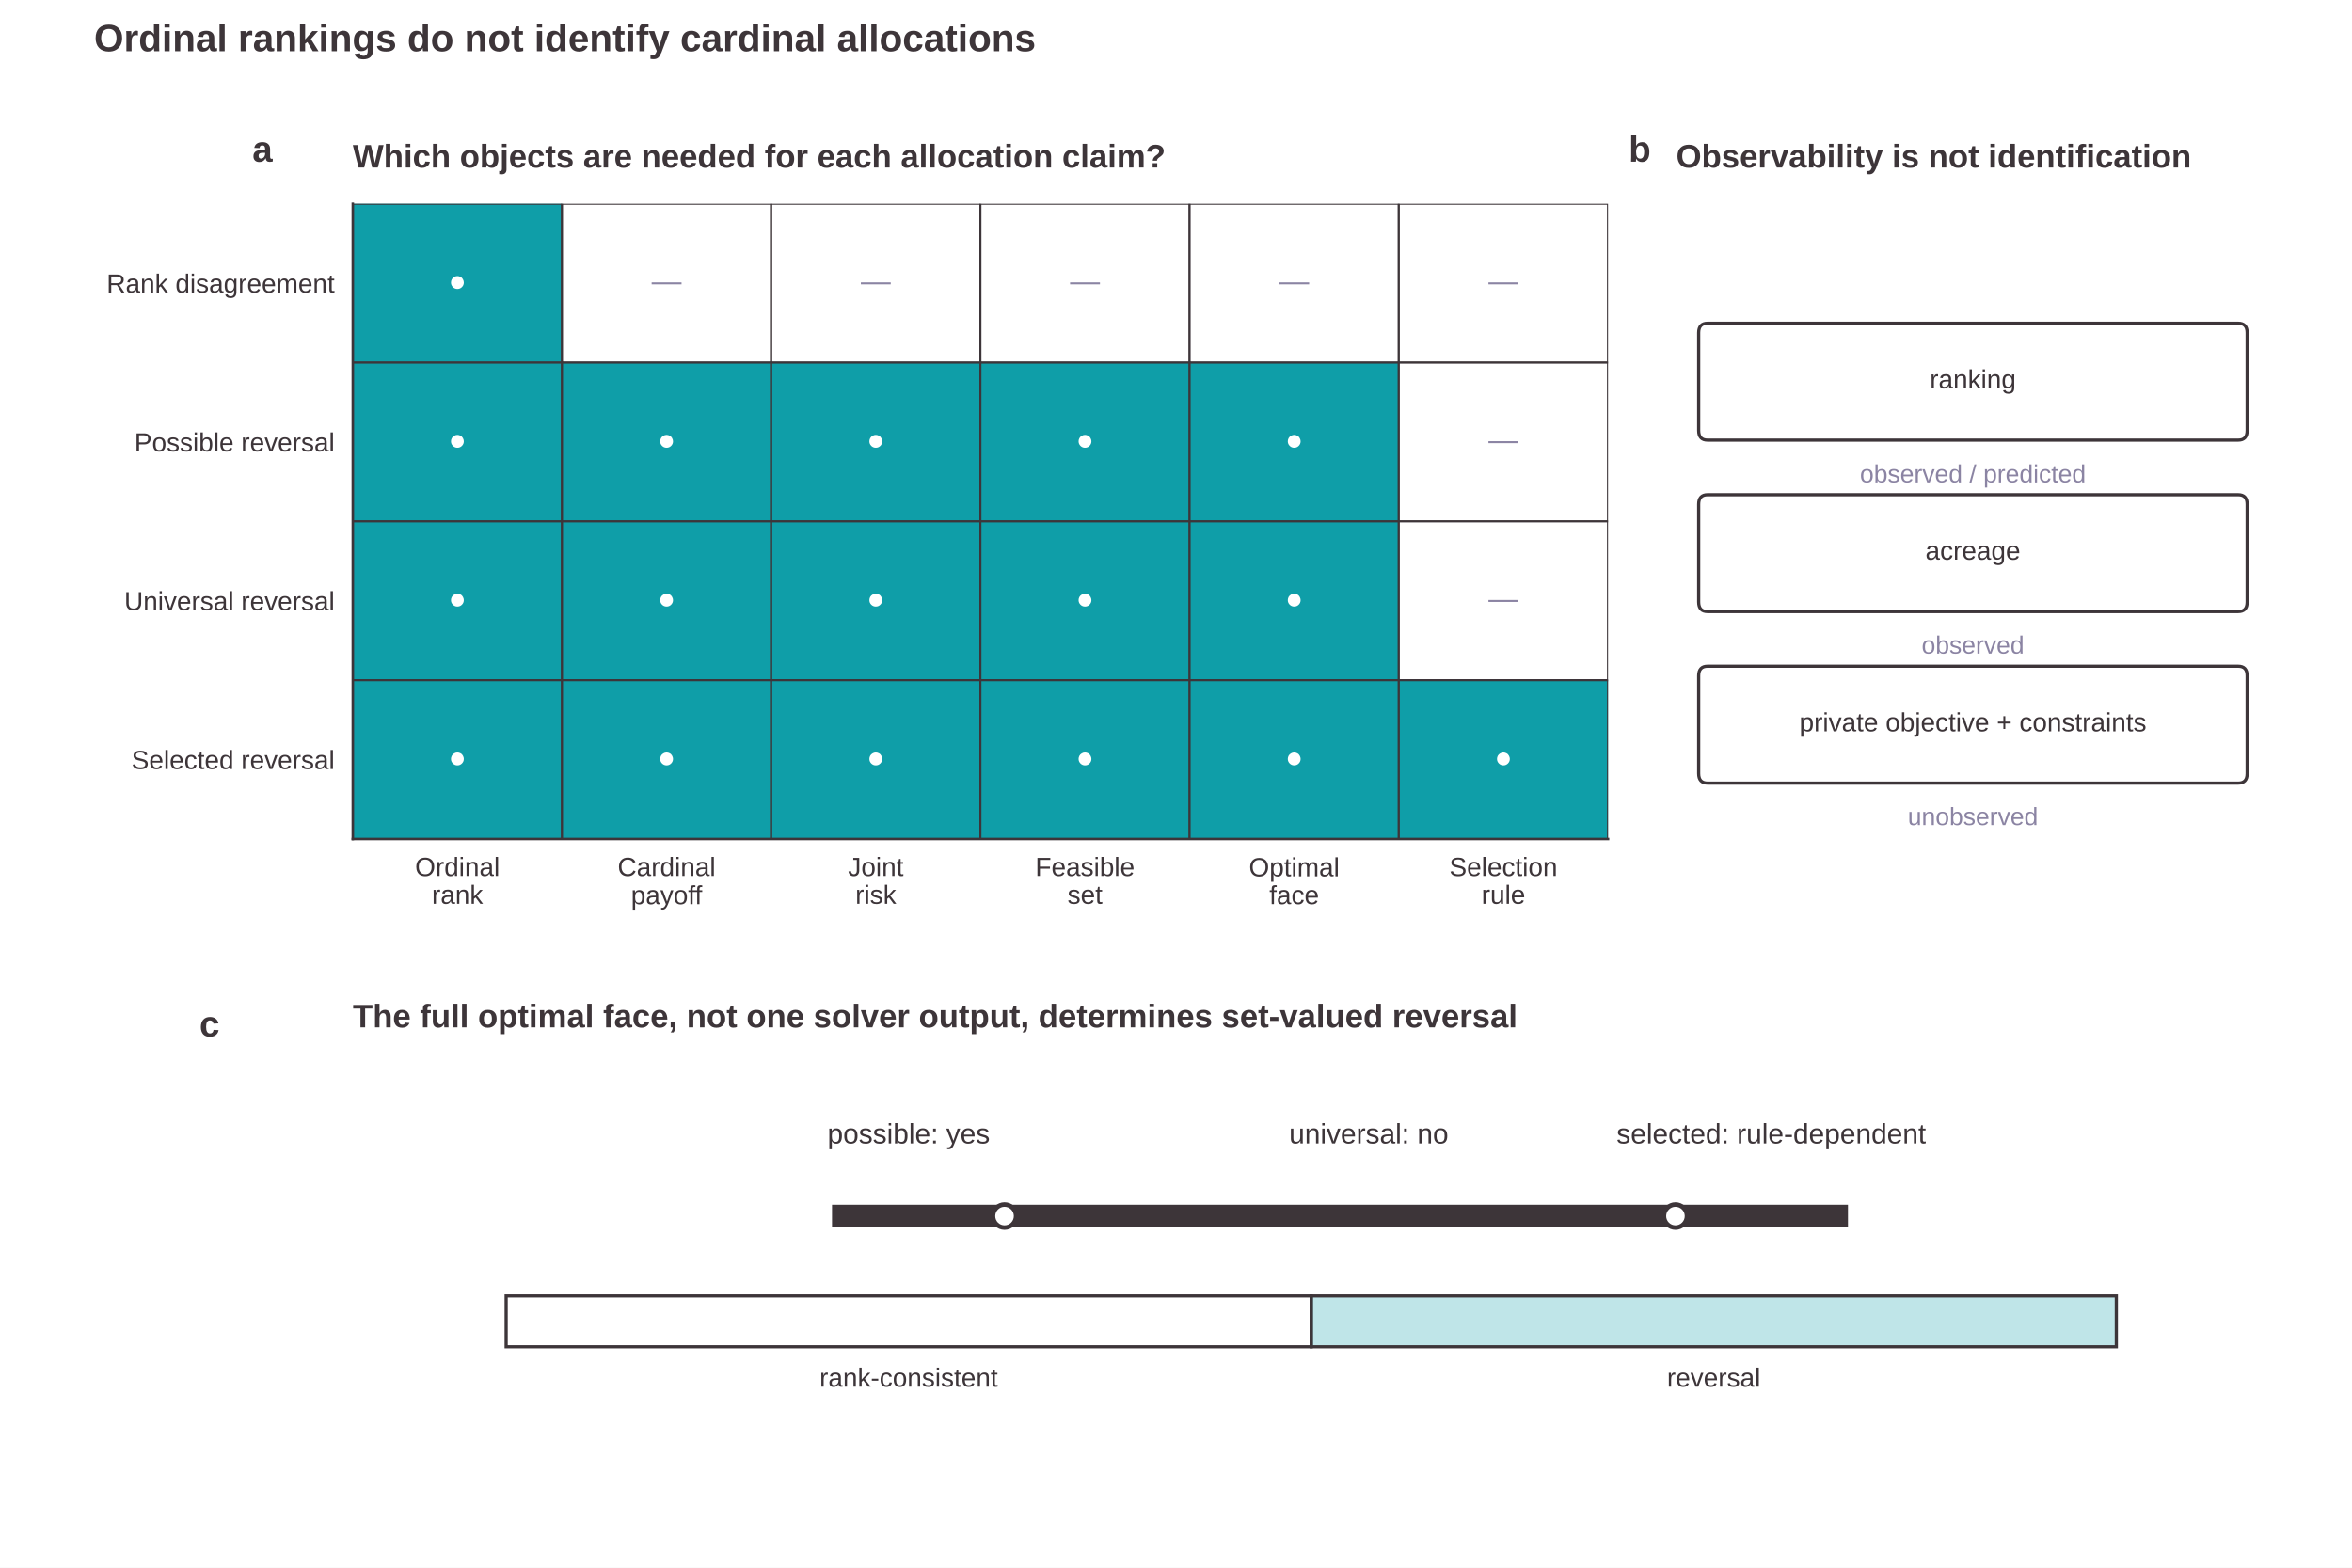
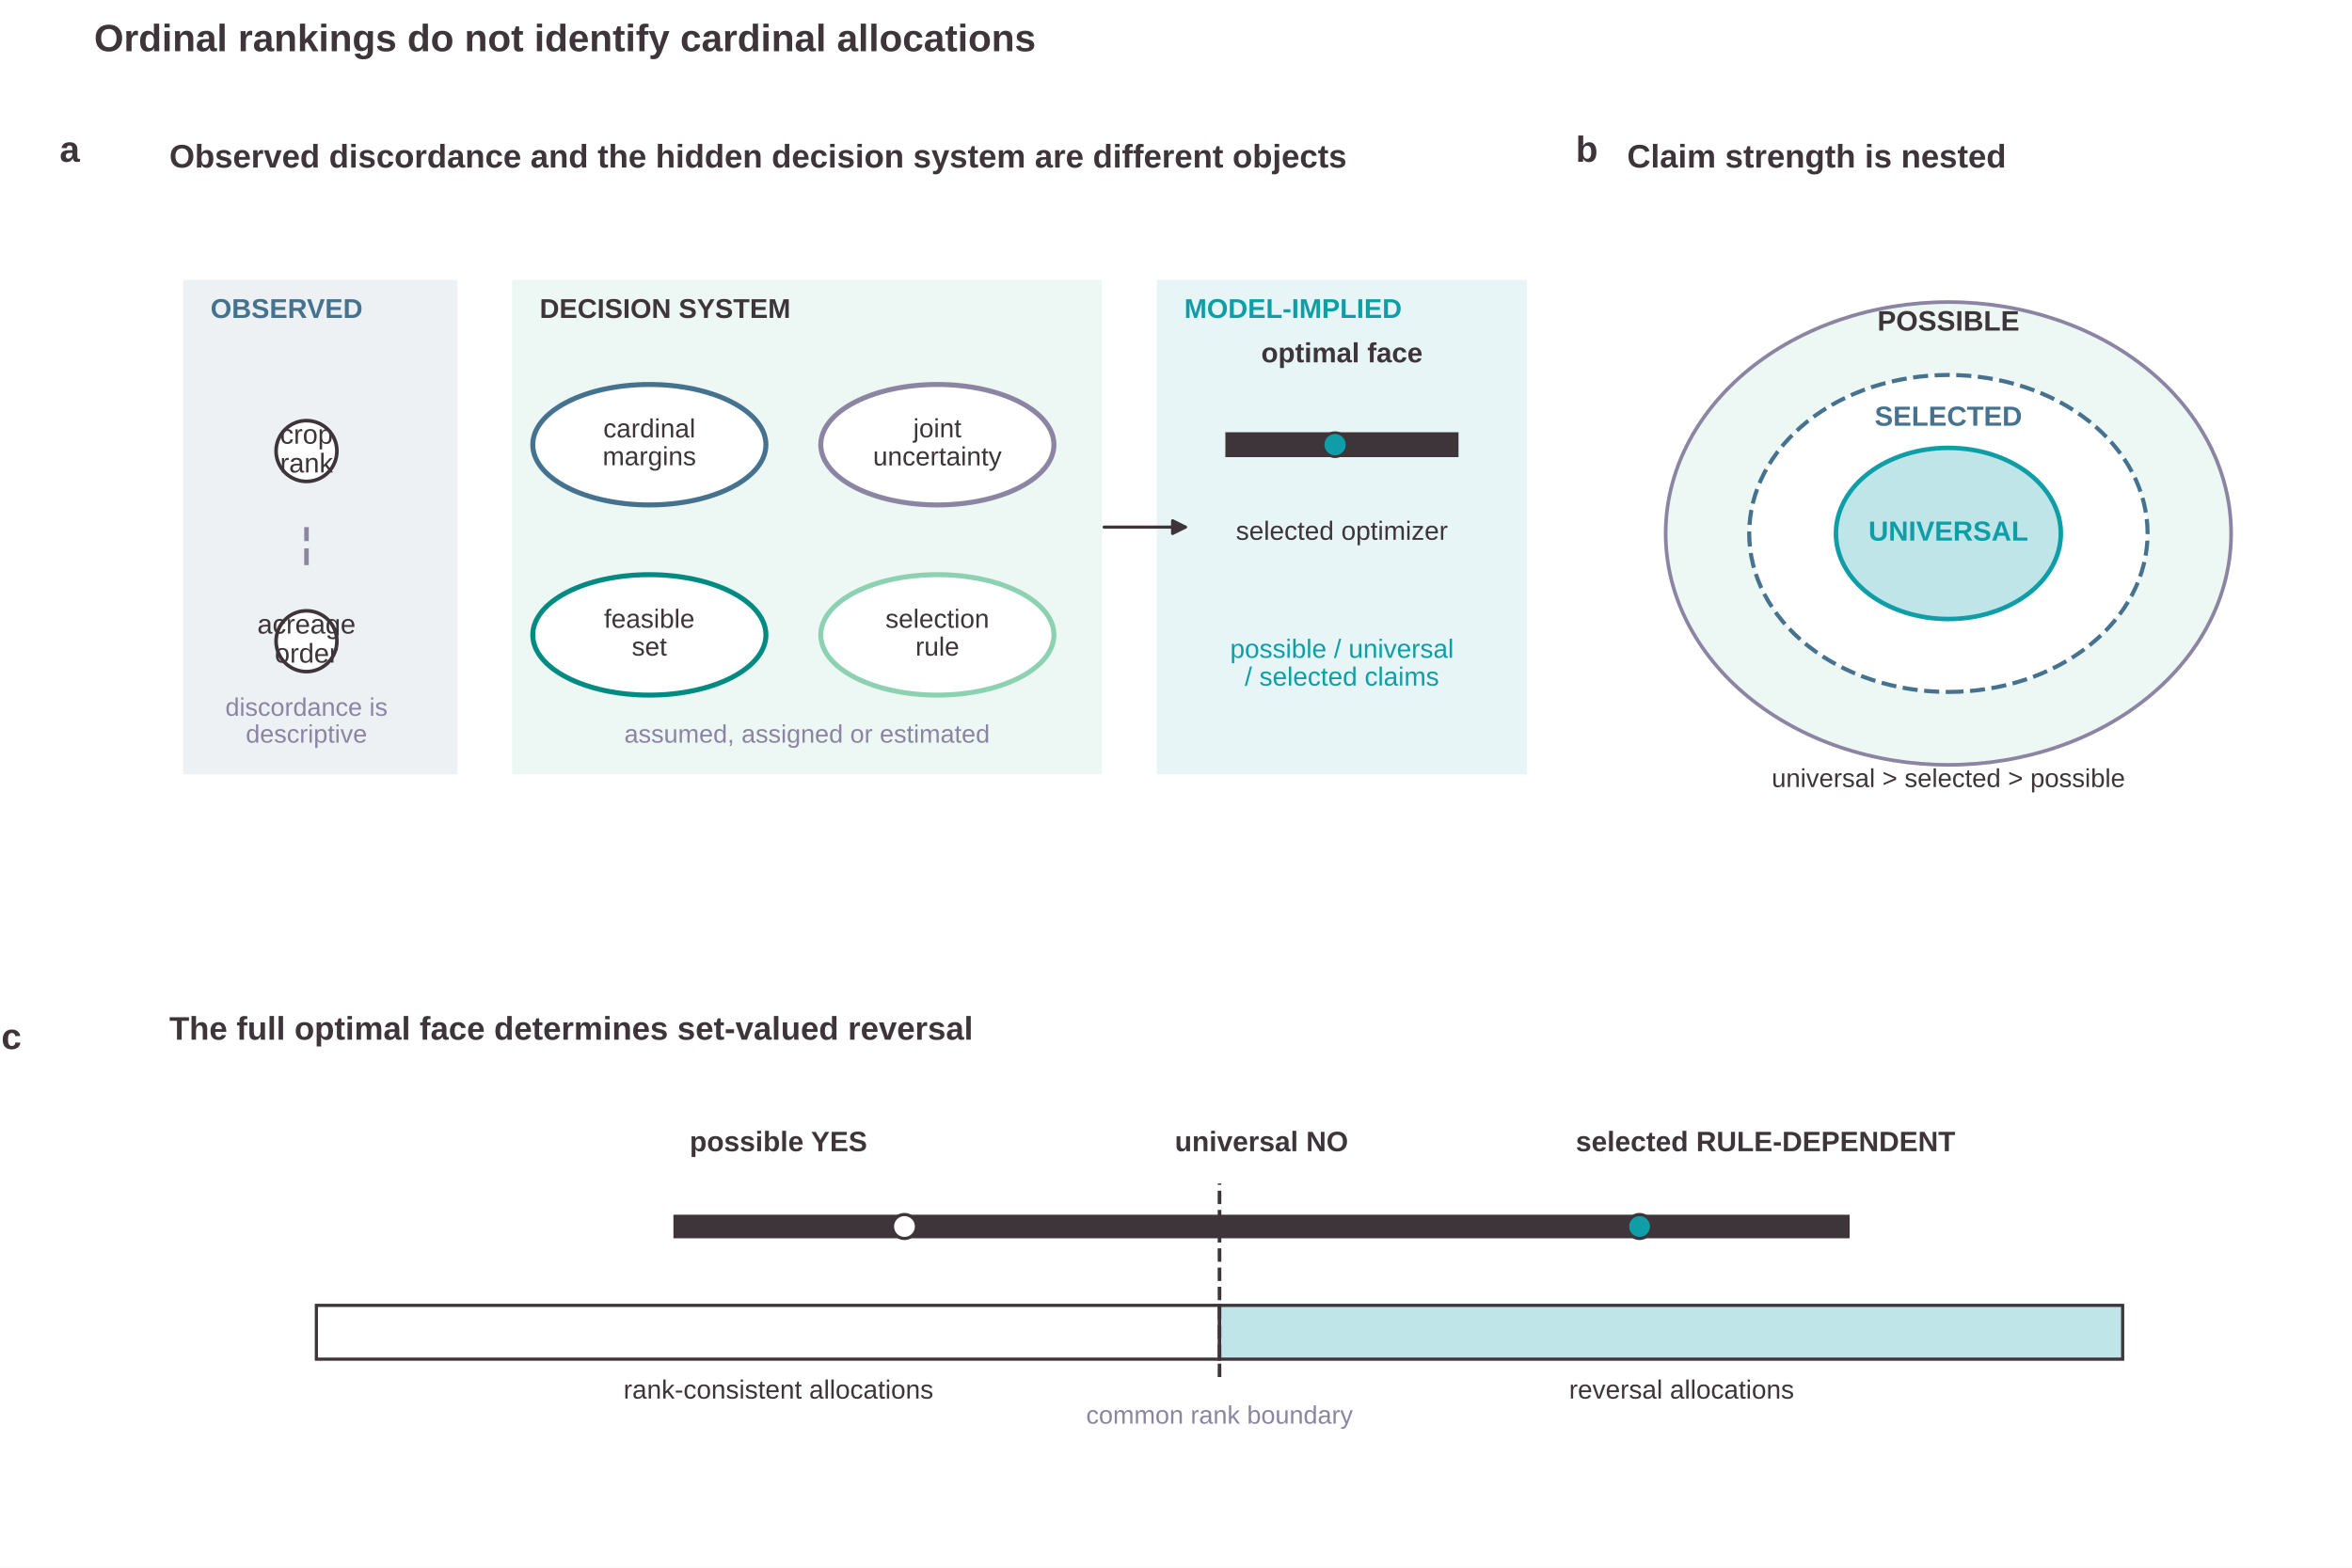
<svg xmlns="http://www.w3.org/2000/svg" xmlns:xlink="http://www.w3.org/1999/xlink" width="518.74pt" height="345.827pt" viewBox="0 0 518.74 345.827" version="1.1">
  <defs>
    <style type="text/css">*{stroke-linejoin: round; stroke-linecap: butt}</style>
  </defs>
  <g id="figure_1">
    <g id="patch_1">
      <path d="M 0 345.827 L 518.74 345.827 L 518.74 0 L 0 0 z " style="fill: #ffffff" />
    </g>
    <g id="axes_1">
      <g id="patch_2">
-         <path d="M 77.811 185.085 L 354.652 185.085 L 354.652 44.957 L 77.811 44.957 z " style="fill: #ffffff" />
+         <path d="M 40.374 170.818 L 100.87 170.818 L 100.87 61.739 L 40.374 61.739 z " clip-path="url(#p3e84987ea5)" style="fill: #45728f; fill-opacity: 0.094" />
      </g>
      <g id="patch_3">
-         <path d="M 77.811 44.957 L 123.951 44.957 L 123.951 79.989 L 77.811 79.989 z " clip-path="url(#pffe98ffa1f)" style="fill: #0f9ea8; stroke: #3d3539; stroke-width: 0.45; stroke-linejoin: miter" />
+         <path d="M 112.969 170.818 L 243.034 170.818 L 243.034 61.739 L 112.969 61.739 z " clip-path="url(#p3e84987ea5)" style="fill: #8cd1b2; fill-opacity: 0.157" />
      </g>
      <g id="patch_4">
-         <path d="M 123.951 44.957 L 170.091 44.957 L 170.091 79.989 L 123.951 79.989 z " clip-path="url(#pffe98ffa1f)" style="fill: #ffffff; stroke: #3d3539; stroke-width: 0.45; stroke-linejoin: miter" />
+         <path d="M 255.133 170.818 L 336.802 170.818 L 336.802 61.739 L 255.133 61.739 z " clip-path="url(#p3e84987ea5)" style="fill: #0f9ea8; fill-opacity: 0.094" />
+       </g>
+       <g id="PathCollection_1">
+         <path d="M 67.597 106.205 C 69.376 106.205 71.083 105.499 72.34 104.241 C 73.598 102.983 74.305 101.276 74.305 99.497 C 74.305 97.718 73.598 96.012 72.34 94.754 C 71.083 93.496 69.376 92.789 67.597 92.789 C 65.818 92.789 64.112 93.496 62.854 94.754 C 61.596 96.012 60.889 97.718 60.889 99.497 C 60.889 101.276 61.596 102.983 62.854 104.241 C 64.112 105.499 65.818 106.205 67.597 106.205 z " clip-path="url(#p3e84987ea5)" style="fill: #ffffff; stroke: #3d3539; stroke-width: 0.8" />
+         <path d="M 67.597 148.159 C 69.376 148.159 71.083 147.452 72.34 146.194 C 73.598 144.936 74.305 143.23 74.305 141.451 C 74.305 139.672 73.598 137.965 72.34 136.708 C 71.083 135.45 69.376 134.743 67.597 134.743 C 65.818 134.743 64.112 135.45 62.854 136.708 C 61.596 137.965 60.889 139.672 60.889 141.451 C 60.889 143.23 61.596 144.936 62.854 146.194 C 64.112 147.452 65.818 148.159 67.597 148.159 z " clip-path="url(#p3e84987ea5)" style="fill: #ffffff; stroke: #3d3539; stroke-width: 0.8" />
      </g>
      <g id="patch_5">
-         <path d="M 170.091 44.957 L 216.232 44.957 L 216.232 79.989 L 170.091 79.989 z " clip-path="url(#pffe98ffa1f)" style="fill: #ffffff; stroke: #3d3539; stroke-width: 0.45; stroke-linejoin: miter" />
+         <path d="M 143.216 111.384 C 150.035 111.384 156.575 109.984 161.397 107.493 C 166.218 105.002 168.927 101.622 168.927 98.099 C 168.927 94.575 166.218 91.196 161.397 88.705 C 156.575 86.213 150.035 84.813 143.216 84.813 C 136.398 84.813 129.858 86.213 125.036 88.705 C 120.215 91.196 117.506 94.575 117.506 98.099 C 117.506 101.622 120.215 105.002 125.036 107.493 C 129.858 109.984 136.398 111.384 143.216 111.384 z " clip-path="url(#p3e84987ea5)" style="fill: #ffffff; stroke: #45728f; stroke-width: 1.1; stroke-linejoin: miter" />
      </g>
      <g id="patch_6">
-         <path d="M 216.232 44.957 L 262.372 44.957 L 262.372 79.989 L 216.232 79.989 z " clip-path="url(#pffe98ffa1f)" style="fill: #ffffff; stroke: #3d3539; stroke-width: 0.45; stroke-linejoin: miter" />
+         <path d="M 206.737 111.384 C 213.555 111.384 220.095 109.984 224.917 107.493 C 229.738 105.002 232.447 101.622 232.447 98.099 C 232.447 94.575 229.738 91.196 224.917 88.705 C 220.095 86.213 213.555 84.813 206.737 84.813 C 199.918 84.813 193.378 86.213 188.557 88.705 C 183.735 91.196 181.026 94.575 181.026 98.099 C 181.026 101.622 183.735 105.002 188.557 107.493 C 193.378 109.984 199.918 111.384 206.737 111.384 z " clip-path="url(#p3e84987ea5)" style="fill: #ffffff; stroke: #8b84a3; stroke-width: 1.1; stroke-linejoin: miter" />
      </g>
      <g id="patch_7">
-         <path d="M 262.372 44.957 L 308.512 44.957 L 308.512 79.989 L 262.372 79.989 z " clip-path="url(#pffe98ffa1f)" style="fill: #ffffff; stroke: #3d3539; stroke-width: 0.45; stroke-linejoin: miter" />
+         <path d="M 143.216 153.338 C 150.035 153.338 156.575 151.938 161.397 149.447 C 166.218 146.955 168.927 143.576 168.927 140.052 C 168.927 136.529 166.218 133.15 161.397 130.658 C 156.575 128.167 150.035 126.767 143.216 126.767 C 136.398 126.767 129.858 128.167 125.036 130.658 C 120.215 133.15 117.506 136.529 117.506 140.052 C 117.506 143.576 120.215 146.955 125.036 149.447 C 129.858 151.938 136.398 153.338 143.216 153.338 z " clip-path="url(#p3e84987ea5)" style="fill: #ffffff; stroke: #008b82; stroke-width: 1.1; stroke-linejoin: miter" />
      </g>
      <g id="patch_8">
-         <path d="M 308.512 44.957 L 354.652 44.957 L 354.652 79.989 L 308.512 79.989 z " clip-path="url(#pffe98ffa1f)" style="fill: #ffffff; stroke: #3d3539; stroke-width: 0.45; stroke-linejoin: miter" />
+         <path d="M 206.737 153.338 C 213.555 153.338 220.095 151.938 224.917 149.447 C 229.738 146.955 232.447 143.576 232.447 140.052 C 232.447 136.529 229.738 133.15 224.917 130.658 C 220.095 128.167 213.555 126.767 206.737 126.767 C 199.918 126.767 193.378 128.167 188.557 130.658 C 183.735 133.15 181.026 136.529 181.026 140.052 C 181.026 143.576 183.735 146.955 188.557 149.447 C 193.378 151.938 199.918 153.338 206.737 153.338 z " clip-path="url(#p3e84987ea5)" style="fill: #ffffff; stroke: #8cd1b2; stroke-width: 1.1; stroke-linejoin: miter" />
      </g>
      <g id="patch_9">
-         <path d="M 77.811 79.989 L 123.951 79.989 L 123.951 115.021 L 77.811 115.021 z " clip-path="url(#pffe98ffa1f)" style="fill: #0f9ea8; stroke: #3d3539; stroke-width: 0.45; stroke-linejoin: miter" />
-       </g>
+         <path d="M 243.524 116.279 Q 252.865 116.279 261.423 116.279 " clip-path="url(#p3e84987ea5)" style="fill: none; stroke: #3d3539; stroke-width: 0.7; stroke-linecap: round" />
+         <path d="M 258.623 114.879 L 261.423 116.279 L 258.623 117.679 z " clip-path="url(#p3e84987ea5)" style="fill: #3d3539; stroke: #3d3539; stroke-width: 0.7; stroke-linecap: round" />
+       </g>
+       <g id="line2d_1">
+         <path d="M 67.597 124.669 L 67.597 116.279 " clip-path="url(#p3e84987ea5)" style="fill: none; stroke-dasharray: 3.7,1.6; stroke-dashoffset: 0; stroke: #8b84a3" />
+       </g>
+       <g id="line2d_2">
+         <path d="M 270.257 98.099 L 321.678 98.099 " clip-path="url(#p3e84987ea5)" style="fill: none; stroke: #3d3539; stroke-width: 5.5" />
+       </g>
+       <g id="text_1">
+         <text style="fill: #3d3539; font: 700 8px 'Arial', 'DejaVu Sans', 'Liberation Sans', sans-serif; text-anchor: start" x="13.151" y="35.687" transform="rotate(-0 13.15108 35.68722)">a</text>
+       </g>
+       <g id="text_2">
+         <text style="fill: #45728f; font: 700 6px 'Arial', 'DejaVu Sans', 'Liberation Sans', sans-serif; text-anchor: start" x="46.424" y="70.13" transform="rotate(-0 46.42362 70.12968)">OBSERVED</text>
+       </g>
+       <g id="text_3">
+         <text style="fill: #3d3539; font: 700 6px 'Arial', 'DejaVu Sans', 'Liberation Sans', sans-serif; text-anchor: start" x="119.018" y="70.13" transform="rotate(-0 119.0182 70.12968)">DECISION SYSTEM</text>
+       </g>
+       <g id="text_4">
+         <text style="fill: #0f9ea8; font: 700 6px 'Arial', 'DejaVu Sans', 'Liberation Sans', sans-serif; text-anchor: start" x="261.183" y="70.13" transform="rotate(-0 261.1827 70.12968)">MODEL-IMPLIED</text>
+       </g>
+       <g id="text_5">
+         <text style="fill: #3d3539; font: 6px 'Arial', 'DejaVu Sans', 'Liberation Sans', sans-serif" transform="translate(61.76158 97.87529)">crop</text>
+         <text style="fill: #3d3539; font: 6px 'Arial', 'DejaVu Sans', 'Liberation Sans', sans-serif" transform="translate(61.76158 104.2214)">rank</text>
+       </g>
+       <g id="text_6">
+         <text style="fill: #3d3539; font: 6px 'Arial', 'DejaVu Sans', 'Liberation Sans', sans-serif" transform="translate(56.75674 139.7586)">acreage</text>
+         <text style="fill: #3d3539; font: 6px 'Arial', 'DejaVu Sans', 'Liberation Sans', sans-serif" transform="translate(60.5944 146.1751)">order</text>
+       </g>
+       <g id="text_7">
+         <text style="fill: #8b84a3; font: 5.6px 'Arial', 'DejaVu Sans', 'Liberation Sans', sans-serif" transform="translate(49.70024 157.9032)">discordance is</text>
+         <text style="fill: #8b84a3; font: 5.6px 'Arial', 'DejaVu Sans', 'Liberation Sans', sans-serif" transform="translate(54.21437 163.8262)">descriptive</text>
+       </g>
+       <g id="text_8">
+         <text style="fill: #3d3539; font: 5.8px 'Arial', 'DejaVu Sans', 'Liberation Sans', sans-serif" transform="translate(133.0615 96.49691)">cardinal</text>
+         <text style="fill: #3d3539; font: 5.8px 'Arial', 'DejaVu Sans', 'Liberation Sans', sans-serif" transform="translate(132.9029 102.6315)">margins</text>
+       </g>
+       <g id="text_9">
+         <text style="fill: #3d3539; font: 5.8px 'Arial', 'DejaVu Sans', 'Liberation Sans', sans-serif" transform="translate(201.4171 96.46293)">joint</text>
+         <text style="fill: #3d3539; font: 5.8px 'Arial', 'DejaVu Sans', 'Liberation Sans', sans-serif" transform="translate(192.5521 102.6655)">uncertainty</text>
+       </g>
+       <g id="text_10">
+         <text style="fill: #3d3539; font: 5.8px 'Arial', 'DejaVu Sans', 'Liberation Sans', sans-serif" transform="translate(133.2214 138.4846)">feasible</text>
+         <text style="fill: #3d3539; font: 5.8px 'Arial', 'DejaVu Sans', 'Liberation Sans', sans-serif" transform="translate(139.3481 144.6192)">set</text>
+       </g>
+       <g id="text_11">
+         <text style="fill: #3d3539; font: 5.8px 'Arial', 'DejaVu Sans', 'Liberation Sans', sans-serif" transform="translate(195.2917 138.4846)">selection</text>
+         <text style="fill: #3d3539; font: 5.8px 'Arial', 'DejaVu Sans', 'Liberation Sans', sans-serif" transform="translate(201.9015 144.6192)">rule</text>
+       </g>
+       <g id="text_12">
+         <text style="fill: #8b84a3; font: 5.6px 'Arial', 'DejaVu Sans', 'Liberation Sans', sans-serif; text-anchor: middle" x="178.001" y="163.826" transform="rotate(-0 178.0014 163.8262)">assumed, assigned or estimated</text>
+       </g>
+       <g id="PathCollection_2">
+         <defs>
+           <path id="m1ed553d7f9" d="M 0 2.646 C 0.702 2.646 1.375 2.367 1.871 1.871 C 2.367 1.375 2.646 0.702 2.646 0 C 2.646 -0.702 2.367 -1.375 1.871 -1.871 C 1.375 -2.367 0.702 -2.646 0 -2.646 C -0.702 -2.646 -1.375 -2.367 -1.871 -1.871 C -2.367 -1.375 -2.646 -0.702 -2.646 0 C -2.646 0.702 -2.367 1.375 -1.871 1.871 C -1.375 2.367 -0.702 2.646 0 2.646 z " style="stroke: #3d3539; stroke-width: 0.6" />
+         </defs>
+         <g clip-path="url(#p3e84987ea5)">
+           <use xlink:href="#m1ed553d7f9" x="294.455" y="98.099" style="fill: #0f9ea8; stroke: #3d3539; stroke-width: 0.6" />
+         </g>
+       </g>
+       <g id="text_13">
+         <text style="fill: #3d3539; font: 600 6.1px 'Arial', 'DejaVu Sans', 'Liberation Sans', sans-serif; text-anchor: middle" x="295.968" y="79.919" transform="rotate(-0 295.9677 79.91887)">optimal face</text>
+       </g>
+       <g id="text_14">
+         <text style="fill: #3d3539; font: 5.8px 'Arial', 'DejaVu Sans', 'Liberation Sans', sans-serif; text-anchor: middle" x="295.968" y="119.076" transform="rotate(-0 295.9677 119.0756)">selected optimizer</text>
+       </g>
+       <g id="text_15">
+         <text style="fill: #0f9ea8; font: 5.8px 'Arial', 'DejaVu Sans', 'Liberation Sans', sans-serif" transform="translate(271.3063 145.1055)">possible / universal</text>
+         <text style="fill: #0f9ea8; font: 5.8px 'Arial', 'DejaVu Sans', 'Liberation Sans', sans-serif" transform="translate(274.533 151.2401)">/ selected claims</text>
+       </g>
+       <g id="text_16">
+         <text style="fill: #3d3539; font: 600 7.2px 'Arial', 'DejaVu Sans', 'Liberation Sans', sans-serif; text-anchor: start" x="37.349" y="36.957" transform="rotate(-0 37.34929 36.95748)">Observed discordance and the hidden decision system are different objects</text>
+       </g>
+     </g>
+     <g id="axes_2">
      <g id="patch_10">
-         <path d="M 123.951 79.989 L 170.091 79.989 L 170.091 115.021 L 123.951 115.021 z " clip-path="url(#pffe98ffa1f)" style="fill: #0f9ea8; stroke: #3d3539; stroke-width: 0.45; stroke-linejoin: miter" />
+         <path d="M 429.724 168.721 C 446.261 168.721 462.124 163.343 473.817 153.77 C 485.511 144.198 492.081 131.214 492.081 117.677 C 492.081 104.14 485.511 91.156 473.817 81.584 C 462.124 72.012 446.261 66.634 429.724 66.634 C 413.187 66.634 397.325 72.012 385.631 81.584 C 373.938 91.156 367.367 104.14 367.367 117.677 C 367.367 131.214 373.938 144.198 385.631 153.77 C 397.325 163.343 413.187 168.721 429.724 168.721 z " clip-path="url(#pc36382f0c3)" style="fill: #8cd1b2; fill-opacity: 0.157; stroke: #8b84a3; stroke-width: 0.8; stroke-linejoin: miter" />
      </g>
      <g id="patch_11">
-         <path d="M 170.091 79.989 L 216.232 79.989 L 216.232 115.021 L 170.091 115.021 z " clip-path="url(#pffe98ffa1f)" style="fill: #0f9ea8; stroke: #3d3539; stroke-width: 0.45; stroke-linejoin: miter" />
+         <path d="M 429.724 152.639 C 441.375 152.639 452.551 148.955 460.79 142.399 C 469.028 135.842 473.657 126.949 473.657 117.677 C 473.657 108.405 469.028 99.512 460.79 92.956 C 452.551 86.4 441.375 82.716 429.724 82.716 C 418.073 82.716 406.897 86.4 398.659 92.956 C 390.42 99.512 385.791 108.405 385.791 117.677 C 385.791 126.949 390.42 135.842 398.659 142.399 C 406.897 148.955 418.073 152.639 429.724 152.639 z " clip-path="url(#pc36382f0c3)" style="fill: #ffffff; stroke-dasharray: 3.33,1.44; stroke-dashoffset: 0; stroke: #45728f; stroke-width: 0.9; stroke-linejoin: miter" />
      </g>
      <g id="patch_12">
-         <path d="M 216.232 79.989 L 262.372 79.989 L 262.372 115.021 L 216.232 115.021 z " clip-path="url(#pffe98ffa1f)" style="fill: #0f9ea8; stroke: #3d3539; stroke-width: 0.45; stroke-linejoin: miter" />
-       </g>
+         <path d="M 429.724 136.556 C 436.301 136.556 442.61 134.567 447.261 131.027 C 451.912 127.486 454.525 122.684 454.525 117.677 C 454.525 112.67 451.912 107.868 447.261 104.328 C 442.61 100.787 436.301 98.798 429.724 98.798 C 423.147 98.798 416.838 100.787 412.187 104.328 C 407.536 107.868 404.923 112.67 404.923 117.677 C 404.923 122.684 407.536 127.486 412.187 131.027 C 416.838 134.567 423.147 136.556 429.724 136.556 z " clip-path="url(#pc36382f0c3)" style="fill: #0f9ea8; fill-opacity: 0.267; stroke: #0f9ea8; stroke-linejoin: miter" />
+       </g>
+       <g id="text_17">
+         <text style="fill: #3d3539; font: 700 8px 'Arial', 'DejaVu Sans', 'Liberation Sans', sans-serif; text-anchor: start" x="347.526" y="35.687" transform="rotate(-0 347.5263 35.68722)">b</text>
+       </g>
+       <g id="text_18">
+         <text style="fill: #3d3539; font: 700 6.2px 'Arial', 'DejaVu Sans', 'Liberation Sans', sans-serif; text-anchor: middle" x="429.724" y="72.927" transform="rotate(-0 429.7241 72.9266)">POSSIBLE</text>
+       </g>
+       <g id="text_19">
+         <text style="fill: #45728f; font: 700 6.1px 'Arial', 'DejaVu Sans', 'Liberation Sans', sans-serif; text-anchor: middle" x="429.724" y="93.903" transform="rotate(-0 429.7241 93.90343)">SELECTED</text>
+       </g>
+       <g id="text_20">
+         <text style="fill: #0f9ea8; font: 700 6.1px 'Arial', 'DejaVu Sans', 'Liberation Sans', sans-serif; text-anchor: middle" x="429.724" y="119.258" transform="rotate(-0 429.7241 119.2584)">UNIVERSAL</text>
+       </g>
+       <g id="text_21">
+         <text style="fill: #3d3539; font: 5.7px 'Arial', 'DejaVu Sans', 'Liberation Sans', sans-serif; text-anchor: middle" x="429.724" y="173.615" transform="rotate(-0 429.7241 173.6154)">universal  &gt;  selected  &gt;  possible</text>
+       </g>
+       <g id="text_22">
+         <text style="fill: #3d3539; font: 600 7.2px 'Arial', 'DejaVu Sans', 'Liberation Sans', sans-serif; text-anchor: start" x="358.864" y="36.957" transform="rotate(-0 358.864 36.95748)">Claim strength is nested</text>
+       </g>
+     </g>
+     <g id="axes_3">
      <g id="patch_13">
-         <path d="M 262.372 79.989 L 308.512 79.989 L 308.512 115.021 L 262.372 115.021 z " clip-path="url(#pffe98ffa1f)" style="fill: #0f9ea8; stroke: #3d3539; stroke-width: 0.45; stroke-linejoin: miter" />
+         <path d="M 69.776 299.824 L 268.967 299.824 L 268.967 287.961 L 69.776 287.961 z " clip-path="url(#p42ca08eb33)" style="fill: #ffffff; stroke: #3d3539; stroke-width: 0.7; stroke-linejoin: miter" />
      </g>
      <g id="patch_14">
-         <path d="M 308.512 79.989 L 354.652 79.989 L 354.652 115.021 L 308.512 115.021 z " clip-path="url(#pffe98ffa1f)" style="fill: #ffffff; stroke: #3d3539; stroke-width: 0.45; stroke-linejoin: miter" />
-       </g>
-       <g id="patch_15">
-         <path d="M 77.811 115.021 L 123.951 115.021 L 123.951 150.053 L 77.811 150.053 z " clip-path="url(#pffe98ffa1f)" style="fill: #0f9ea8; stroke: #3d3539; stroke-width: 0.45; stroke-linejoin: miter" />
-       </g>
-       <g id="patch_16">
-         <path d="M 123.951 115.021 L 170.091 115.021 L 170.091 150.053 L 123.951 150.053 z " clip-path="url(#pffe98ffa1f)" style="fill: #0f9ea8; stroke: #3d3539; stroke-width: 0.45; stroke-linejoin: miter" />
-       </g>
-       <g id="patch_17">
-         <path d="M 170.091 115.021 L 216.232 115.021 L 216.232 150.053 L 170.091 150.053 z " clip-path="url(#pffe98ffa1f)" style="fill: #0f9ea8; stroke: #3d3539; stroke-width: 0.45; stroke-linejoin: miter" />
-       </g>
-       <g id="patch_18">
-         <path d="M 216.232 115.021 L 262.372 115.021 L 262.372 150.053 L 216.232 150.053 z " clip-path="url(#pffe98ffa1f)" style="fill: #0f9ea8; stroke: #3d3539; stroke-width: 0.45; stroke-linejoin: miter" />
-       </g>
-       <g id="patch_19">
-         <path d="M 262.372 115.021 L 308.512 115.021 L 308.512 150.053 L 262.372 150.053 z " clip-path="url(#pffe98ffa1f)" style="fill: #0f9ea8; stroke: #3d3539; stroke-width: 0.45; stroke-linejoin: miter" />
-       </g>
-       <g id="patch_20">
-         <path d="M 308.512 115.021 L 354.652 115.021 L 354.652 150.053 L 308.512 150.053 z " clip-path="url(#pffe98ffa1f)" style="fill: #ffffff; stroke: #3d3539; stroke-width: 0.45; stroke-linejoin: miter" />
-       </g>
-       <g id="patch_21">
-         <path d="M 77.811 150.053 L 123.951 150.053 L 123.951 185.085 L 77.811 185.085 z " clip-path="url(#pffe98ffa1f)" style="fill: #0f9ea8; stroke: #3d3539; stroke-width: 0.45; stroke-linejoin: miter" />
-       </g>
-       <g id="patch_22">
-         <path d="M 123.951 150.053 L 170.091 150.053 L 170.091 185.085 L 123.951 185.085 z " clip-path="url(#pffe98ffa1f)" style="fill: #0f9ea8; stroke: #3d3539; stroke-width: 0.45; stroke-linejoin: miter" />
-       </g>
-       <g id="patch_23">
-         <path d="M 170.091 150.053 L 216.232 150.053 L 216.232 185.085 L 170.091 185.085 z " clip-path="url(#pffe98ffa1f)" style="fill: #0f9ea8; stroke: #3d3539; stroke-width: 0.45; stroke-linejoin: miter" />
-       </g>
-       <g id="patch_24">
-         <path d="M 216.232 150.053 L 262.372 150.053 L 262.372 185.085 L 216.232 185.085 z " clip-path="url(#pffe98ffa1f)" style="fill: #0f9ea8; stroke: #3d3539; stroke-width: 0.45; stroke-linejoin: miter" />
-       </g>
-       <g id="patch_25">
-         <path d="M 262.372 150.053 L 308.512 150.053 L 308.512 185.085 L 262.372 185.085 z " clip-path="url(#pffe98ffa1f)" style="fill: #0f9ea8; stroke: #3d3539; stroke-width: 0.45; stroke-linejoin: miter" />
-       </g>
-       <g id="patch_26">
-         <path d="M 308.512 150.053 L 354.652 150.053 L 354.652 185.085 L 308.512 185.085 z " clip-path="url(#pffe98ffa1f)" style="fill: #0f9ea8; stroke: #3d3539; stroke-width: 0.45; stroke-linejoin: miter" />
-       </g>
-       <g id="matplotlib.axis_1">
-         <g id="xtick_1">
-           <g id="line2d_1" />
-           <g id="text_1">
-             <text style="fill: #3d3539; font: 5.8px 'Arial', 'DejaVu Sans', 'Liberation Sans', sans-serif" transform="translate(91.53317 193.2362)">Ordinal</text>
-             <text style="fill: #3d3539; font: 5.8px 'Arial', 'DejaVu Sans', 'Liberation Sans', sans-serif" transform="translate(95.24018 199.3708)">rank</text>
-           </g>
+         <path d="M 268.967 299.824 L 468.158 299.824 L 468.158 287.961 L 268.967 287.961 z " clip-path="url(#p42ca08eb33)" style="fill: #0f9ea8; fill-opacity: 0.267; stroke: #3d3539; stroke-width: 0.7; stroke-linejoin: miter" />
+       </g>
+       <g id="line2d_3">
+         <path d="M 148.526 270.562 L 407.937 270.562 " clip-path="url(#p42ca08eb33)" style="fill: none; stroke: #3d3539; stroke-width: 5.2" />
+       </g>
+       <g id="line2d_4">
+         <path d="M 268.967 303.778 L 268.967 261.072 " clip-path="url(#p42ca08eb33)" style="fill: none; stroke-dasharray: 2.96,1.28; stroke-dashoffset: 0; stroke: #3d3539; stroke-width: 0.8" />
+       </g>
+       <g id="text_23">
+         <text style="fill: #3d3539; font: 700 8px 'Arial', 'DejaVu Sans', 'Liberation Sans', sans-serif; text-anchor: start" x="0.29" y="231.418" transform="rotate(-0 0.290494 231.418)">c</text>
+       </g>
+       <g id="PathCollection_3">
+         <defs>
+           <path id="C0_0_8379e91bce" d="M 0 2.646 C 0.702 2.646 1.375 2.367 1.871 1.871 C 2.367 1.375 2.646 0.702 2.646 -0 C 2.646 -0.702 2.367 -1.375 1.871 -1.871 C 1.375 -2.367 0.702 -2.646 0 -2.646 C -0.702 -2.646 -1.375 -2.367 -1.871 -1.871 C -2.367 -1.375 -2.646 -0.702 -2.646 0 C -2.646 0.702 -2.367 1.375 -1.871 1.871 C -1.375 2.367 -0.702 2.646 0 2.646 z " />
+         </defs>
+         <g clip-path="url(#p42ca08eb33)">
+           <use xlink:href="#C0_0_8379e91bce" x="199.482" y="270.562" style="fill: #ffffff; stroke: #3d3539; stroke-width: 0.7" />
        </g>
-         <g id="xtick_2">
-           <g id="line2d_2" />
-           <g id="text_2">
-             <text style="fill: #3d3539; font: 5.8px 'Arial', 'DejaVu Sans', 'Liberation Sans', sans-serif" transform="translate(136.222 193.2362)">Cardinal</text>
-             <text style="fill: #3d3539; font: 5.8px 'Arial', 'DejaVu Sans', 'Liberation Sans', sans-serif" transform="translate(139.1728 199.4556)">payoff</text>
-           </g>
+         <g clip-path="url(#p42ca08eb33)">
+           <use xlink:href="#C0_0_8379e91bce" x="361.614" y="270.562" style="fill: #0f9ea8; stroke: #3d3539; stroke-width: 0.7" />
        </g>
-         <g id="xtick_3">
-           <g id="line2d_3" />
-           <g id="text_3">
-             <text style="fill: #3d3539; font: 5.8px 'Arial', 'DejaVu Sans', 'Liberation Sans', sans-serif" transform="translate(187.0362 193.2362)">Joint</text>
-             <text style="fill: #3d3539; font: 5.8px 'Arial', 'DejaVu Sans', 'Liberation Sans', sans-serif" transform="translate(188.6516 199.3708)">risk</text>
-           </g>
-         </g>
-         <g id="xtick_4">
-           <g id="line2d_4" />
-           <g id="text_4">
-             <text style="fill: #3d3539; font: 5.8px 'Arial', 'DejaVu Sans', 'Liberation Sans', sans-serif" transform="translate(228.3412 193.2362)">Feasible</text>
-             <text style="fill: #3d3539; font: 5.8px 'Arial', 'DejaVu Sans', 'Liberation Sans', sans-serif" transform="translate(235.4335 199.3708)">set</text>
-           </g>
-         </g>
-         <g id="xtick_5">
-           <g id="line2d_5" />
-           <g id="text_5">
-             <text style="fill: #3d3539; font: 5.8px 'Arial', 'DejaVu Sans', 'Liberation Sans', sans-serif" transform="translate(275.4511 193.3105)">Optimal</text>
-             <text style="fill: #3d3539; font: 5.8px 'Arial', 'DejaVu Sans', 'Liberation Sans', sans-serif" transform="translate(279.961 199.4451)">face</text>
-           </g>
-         </g>
-         <g id="xtick_6">
-           <g id="line2d_6" />
-           <g id="text_6">
-             <text style="fill: #3d3539; font: 5.8px 'Arial', 'DejaVu Sans', 'Liberation Sans', sans-serif" transform="translate(319.6528 193.2362)">Selection</text>
-             <text style="fill: #3d3539; font: 5.8px 'Arial', 'DejaVu Sans', 'Liberation Sans', sans-serif" transform="translate(326.747 199.3708)">rule</text>
-           </g>
-         </g>
-       </g>
-       <g id="matplotlib.axis_2">
-         <g id="ytick_1">
-           <g id="line2d_7" />
-           <g id="text_7">
-             <text style="fill: #3d3539; font: 5.8px 'Arial', 'DejaVu Sans', 'Liberation Sans', sans-serif; text-anchor: end" x="73.811" y="64.549" transform="rotate(-0 73.81102 64.54915)">Rank disagreement</text>
-           </g>
-         </g>
-         <g id="ytick_2">
-           <g id="line2d_8" />
-           <g id="text_8">
-             <text style="fill: #3d3539; font: 5.8px 'Arial', 'DejaVu Sans', 'Liberation Sans', sans-serif; text-anchor: end" x="73.811" y="99.581" transform="rotate(-0 73.81102 99.58095)">Possible reversal</text>
-           </g>
-         </g>
-         <g id="ytick_3">
-           <g id="line2d_9" />
-           <g id="text_9">
-             <text style="fill: #3d3539; font: 5.8px 'Arial', 'DejaVu Sans', 'Liberation Sans', sans-serif; text-anchor: end" x="73.811" y="134.613" transform="rotate(-0 73.81102 134.6128)">Universal reversal</text>
-           </g>
-         </g>
-         <g id="ytick_4">
-           <g id="line2d_10" />
-           <g id="text_10">
-             <text style="fill: #3d3539; font: 5.8px 'Arial', 'DejaVu Sans', 'Liberation Sans', sans-serif; text-anchor: end" x="73.811" y="169.645" transform="rotate(-0 73.81102 169.6446)">Selected reversal</text>
-           </g>
-         </g>
-       </g>
-       <g id="patch_27">
-         <path d="M 77.811 185.085 L 77.811 44.957 " style="fill: none; stroke: #3d3539; stroke-width: 0.55; stroke-linejoin: miter; stroke-linecap: square" />
-       </g>
-       <g id="patch_28">
-         <path d="M 77.811 185.085 L 354.652 185.085 " style="fill: none; stroke: #3d3539; stroke-width: 0.55; stroke-linejoin: miter; stroke-linecap: square" />
-       </g>
-       <g id="text_11">
-         <text style="fill: #3d3539; font: 700 8px 'Arial', 'DejaVu Sans', 'Liberation Sans', sans-serif; text-anchor: start" x="55.664" y="35.672" transform="rotate(-0 55.66372 35.67173)">a</text>
-       </g>
-       <g id="text_12">
-         <text style="fill: #ffffff; font: 6.6px 'Arial', 'DejaVu Sans', 'Liberation Sans', sans-serif; text-anchor: middle" x="100.881" y="64.18" transform="rotate(-0 100.8811 64.17959)">●</text>
-       </g>
-       <g id="text_13">
-         <text style="fill: #8b84a3; font: 6.6px 'Arial', 'DejaVu Sans', 'Liberation Sans', sans-serif; text-anchor: middle" x="147.021" y="64.18" transform="rotate(-0 147.0214 64.17959)">—</text>
-       </g>
-       <g id="text_14">
-         <text style="fill: #8b84a3; font: 6.6px 'Arial', 'DejaVu Sans', 'Liberation Sans', sans-serif; text-anchor: middle" x="193.162" y="64.18" transform="rotate(-0 193.1616 64.17959)">—</text>
-       </g>
-       <g id="text_15">
-         <text style="fill: #8b84a3; font: 6.6px 'Arial', 'DejaVu Sans', 'Liberation Sans', sans-serif; text-anchor: middle" x="239.302" y="64.18" transform="rotate(-0 239.3018 64.17959)">—</text>
-       </g>
-       <g id="text_16">
-         <text style="fill: #8b84a3; font: 6.6px 'Arial', 'DejaVu Sans', 'Liberation Sans', sans-serif; text-anchor: middle" x="285.442" y="64.18" transform="rotate(-0 285.442 64.17959)">—</text>
-       </g>
-       <g id="text_17">
-         <text style="fill: #8b84a3; font: 6.6px 'Arial', 'DejaVu Sans', 'Liberation Sans', sans-serif; text-anchor: middle" x="331.582" y="64.18" transform="rotate(-0 331.5823 64.17959)">—</text>
-       </g>
-       <g id="text_18">
-         <text style="fill: #ffffff; font: 6.6px 'Arial', 'DejaVu Sans', 'Liberation Sans', sans-serif; text-anchor: middle" x="100.881" y="99.211" transform="rotate(-0 100.8811 99.21139)">●</text>
-       </g>
-       <g id="text_19">
-         <text style="fill: #ffffff; font: 6.6px 'Arial', 'DejaVu Sans', 'Liberation Sans', sans-serif; text-anchor: middle" x="147.021" y="99.211" transform="rotate(-0 147.0214 99.21139)">●</text>
-       </g>
-       <g id="text_20">
-         <text style="fill: #ffffff; font: 6.6px 'Arial', 'DejaVu Sans', 'Liberation Sans', sans-serif; text-anchor: middle" x="193.162" y="99.211" transform="rotate(-0 193.1616 99.21139)">●</text>
-       </g>
-       <g id="text_21">
-         <text style="fill: #ffffff; font: 6.6px 'Arial', 'DejaVu Sans', 'Liberation Sans', sans-serif; text-anchor: middle" x="239.302" y="99.211" transform="rotate(-0 239.3018 99.21139)">●</text>
-       </g>
-       <g id="text_22">
-         <text style="fill: #ffffff; font: 6.6px 'Arial', 'DejaVu Sans', 'Liberation Sans', sans-serif; text-anchor: middle" x="285.442" y="99.211" transform="rotate(-0 285.442 99.21139)">●</text>
-       </g>
-       <g id="text_23">
-         <text style="fill: #8b84a3; font: 6.6px 'Arial', 'DejaVu Sans', 'Liberation Sans', sans-serif; text-anchor: middle" x="331.582" y="99.211" transform="rotate(-0 331.5823 99.21139)">—</text>
      </g>
      <g id="text_24">
-         <text style="fill: #ffffff; font: 6.6px 'Arial', 'DejaVu Sans', 'Liberation Sans', sans-serif; text-anchor: middle" x="100.881" y="134.243" transform="rotate(-0 100.8811 134.2432)">●</text>
+         <text style="fill: #3d3539; font: 600 6.2px 'Arial', 'DejaVu Sans', 'Liberation Sans', sans-serif; text-anchor: middle" x="171.687" y="253.954" transform="rotate(-0 171.6874 253.9543)">possible  YES</text>
      </g>
      <g id="text_25">
-         <text style="fill: #ffffff; font: 6.6px 'Arial', 'DejaVu Sans', 'Liberation Sans', sans-serif; text-anchor: middle" x="147.021" y="134.243" transform="rotate(-0 147.0214 134.2432)">●</text>
+         <text style="fill: #3d3539; font: 600 6.2px 'Arial', 'DejaVu Sans', 'Liberation Sans', sans-serif; text-anchor: middle" x="278.231" y="253.954" transform="rotate(-0 278.2315 253.9543)">universal  NO</text>
      </g>
      <g id="text_26">
-         <text style="fill: #ffffff; font: 6.6px 'Arial', 'DejaVu Sans', 'Liberation Sans', sans-serif; text-anchor: middle" x="193.162" y="134.243" transform="rotate(-0 193.1616 134.2432)">●</text>
+         <text style="fill: #3d3539; font: 600 6.2px 'Arial', 'DejaVu Sans', 'Liberation Sans', sans-serif; text-anchor: middle" x="389.408" y="253.954" transform="rotate(-0 389.4079 253.9543)">selected  RULE-DEPENDENT</text>
      </g>
      <g id="text_27">
-         <text style="fill: #ffffff; font: 6.6px 'Arial', 'DejaVu Sans', 'Liberation Sans', sans-serif; text-anchor: middle" x="239.302" y="134.243" transform="rotate(-0 239.3018 134.2432)">●</text>
+         <text style="fill: #3d3539; font: 5.8px 'Arial', 'DejaVu Sans', 'Liberation Sans', sans-serif; text-anchor: middle" x="171.687" y="308.523" transform="rotate(-0 171.6874 308.523)">rank-consistent allocations</text>
      </g>
      <g id="text_28">
-         <text style="fill: #ffffff; font: 6.6px 'Arial', 'DejaVu Sans', 'Liberation Sans', sans-serif; text-anchor: middle" x="285.442" y="134.243" transform="rotate(-0 285.442 134.2432)">●</text>
+         <text style="fill: #3d3539; font: 5.8px 'Arial', 'DejaVu Sans', 'Liberation Sans', sans-serif; text-anchor: middle" x="370.878" y="308.523" transform="rotate(-0 370.8785 308.523)">reversal allocations</text>
      </g>
      <g id="text_29">
-         <text style="fill: #8b84a3; font: 6.6px 'Arial', 'DejaVu Sans', 'Liberation Sans', sans-serif; text-anchor: middle" x="331.582" y="134.243" transform="rotate(-0 331.5823 134.2432)">—</text>
+         <text style="fill: #8b84a3; font: 5.6px 'Arial', 'DejaVu Sans', 'Liberation Sans', sans-serif; text-anchor: middle" x="268.967" y="314.059" transform="rotate(-0 268.9668 314.0589)">common rank boundary</text>
      </g>
      <g id="text_30">
-         <text style="fill: #ffffff; font: 6.6px 'Arial', 'DejaVu Sans', 'Liberation Sans', sans-serif; text-anchor: middle" x="100.881" y="169.275" transform="rotate(-0 100.8811 169.275)">●</text>
-       </g>
-       <g id="text_31">
-         <text style="fill: #ffffff; font: 6.6px 'Arial', 'DejaVu Sans', 'Liberation Sans', sans-serif; text-anchor: middle" x="147.021" y="169.275" transform="rotate(-0 147.0214 169.275)">●</text>
-       </g>
-       <g id="text_32">
-         <text style="fill: #ffffff; font: 6.6px 'Arial', 'DejaVu Sans', 'Liberation Sans', sans-serif; text-anchor: middle" x="193.162" y="169.275" transform="rotate(-0 193.1616 169.275)">●</text>
-       </g>
-       <g id="text_33">
-         <text style="fill: #ffffff; font: 6.6px 'Arial', 'DejaVu Sans', 'Liberation Sans', sans-serif; text-anchor: middle" x="239.302" y="169.275" transform="rotate(-0 239.3018 169.275)">●</text>
-       </g>
-       <g id="text_34">
-         <text style="fill: #ffffff; font: 6.6px 'Arial', 'DejaVu Sans', 'Liberation Sans', sans-serif; text-anchor: middle" x="285.442" y="169.275" transform="rotate(-0 285.442 169.275)">●</text>
-       </g>
-       <g id="text_35">
-         <text style="fill: #ffffff; font: 6.6px 'Arial', 'DejaVu Sans', 'Liberation Sans', sans-serif; text-anchor: middle" x="331.582" y="169.275" transform="rotate(-0 331.5823 169.275)">●</text>
-       </g>
-       <g id="text_36">
-         <text style="fill: #3d3539; font: 600 7.2px 'Arial', 'DejaVu Sans', 'Liberation Sans', sans-serif; text-anchor: start" x="77.811" y="36.957" transform="rotate(-0 77.81102 36.95748)">Which objects are needed for each allocation claim?</text>
-       </g>
-     </g>
-     <g id="axes_2">
-       <g id="patch_29">
-         <path d="M 376.613 97.085 L 493.646 97.085 Q 495.61 97.085 495.61 94.983 L 495.61 73.403 Q 495.61 71.301 493.646 71.301 L 376.613 71.301 Q 374.649 71.301 374.649 73.403 L 374.649 94.983 Q 374.649 97.085 376.613 97.085 z " clip-path="url(#pb668b1450b)" style="fill: #ffffff; stroke: #3d3539; stroke-width: 0.7; stroke-linejoin: miter" />
-       </g>
-       <g id="patch_30">
-         <path d="M 376.613 134.919 L 493.646 134.919 Q 495.61 134.919 495.61 132.817 L 495.61 111.238 Q 495.61 109.136 493.646 109.136 L 376.613 109.136 Q 374.649 109.136 374.649 111.238 L 374.649 132.817 Q 374.649 134.919 376.613 134.919 z " clip-path="url(#pb668b1450b)" style="fill: #ffffff; stroke: #3d3539; stroke-width: 0.7; stroke-linejoin: miter" />
-       </g>
-       <g id="patch_31">
-         <path d="M 376.613 172.753 L 493.646 172.753 Q 495.61 172.753 495.61 170.652 L 495.61 149.072 Q 495.61 146.97 493.646 146.97 L 376.613 146.97 Q 374.649 146.97 374.649 149.072 L 374.649 170.652 Q 374.649 172.753 376.613 172.753 z " clip-path="url(#pb668b1450b)" style="fill: #ffffff; stroke: #3d3539; stroke-width: 0.7; stroke-linejoin: miter" />
-       </g>
-       <g id="text_37">
-         <text style="fill: #3d3539; font: 700 8px 'Arial', 'DejaVu Sans', 'Liberation Sans', sans-serif; text-anchor: start" x="359.202" y="35.672" transform="rotate(-0 359.202 35.67173)">b</text>
-       </g>
-       <g id="text_38">
-         <text style="fill: #3d3539; font: 5.8px 'Arial', 'DejaVu Sans', 'Liberation Sans', sans-serif; text-anchor: middle" x="435.13" y="85.659" transform="rotate(-0 435.1295 85.65851)">ranking</text>
-       </g>
-       <g id="text_39">
-         <text style="fill: #8b84a3; font: 5.5px 'Arial', 'DejaVu Sans', 'Liberation Sans', sans-serif; text-anchor: middle" x="435.13" y="106.413" transform="rotate(-0 435.1295 106.4135)">observed / predicted</text>
-       </g>
-       <g id="text_40">
-         <text style="fill: #3d3539; font: 5.8px 'Arial', 'DejaVu Sans', 'Liberation Sans', sans-serif; text-anchor: middle" x="435.13" y="123.459" transform="rotate(-0 435.1295 123.4589)">acreage</text>
-       </g>
-       <g id="text_41">
-         <text style="fill: #8b84a3; font: 5.5px 'Arial', 'DejaVu Sans', 'Liberation Sans', sans-serif; text-anchor: middle" x="435.13" y="144.181" transform="rotate(-0 435.1295 144.1808)">observed</text>
-       </g>
-       <g id="text_42">
-         <text style="fill: #3d3539; font: 5.8px 'Arial', 'DejaVu Sans', 'Liberation Sans', sans-serif; text-anchor: middle" x="435.13" y="161.327" transform="rotate(-0 435.1295 161.3272)">private objective + constraints</text>
-       </g>
-       <g id="text_43">
-         <text style="fill: #8b84a3; font: 5.5px 'Arial', 'DejaVu Sans', 'Liberation Sans', sans-serif; text-anchor: middle" x="435.13" y="182.015" transform="rotate(-0 435.1295 182.0151)">unobserved</text>
-       </g>
-       <g id="text_44">
-         <text style="fill: #3d3539; font: 600 7.2px 'Arial', 'DejaVu Sans', 'Liberation Sans', sans-serif; text-anchor: start" x="369.675" y="36.957" transform="rotate(-0 369.6748 36.95748)">Observability is not identification</text>
-       </g>
-     </g>
-     <g id="axes_3">
-       <g id="patch_32">
-         <path d="M 111.633 297.086 L 289.198 297.086 L 289.198 285.876 L 111.633 285.876 z " clip-path="url(#p1e92df2d8a)" style="fill: #ffffff; stroke: #3d3539; stroke-width: 0.7; stroke-linejoin: miter" />
-       </g>
-       <g id="patch_33">
-         <path d="M 289.198 297.086 L 466.762 297.086 L 466.762 285.876 L 289.198 285.876 z " clip-path="url(#p1e92df2d8a)" style="fill: #0f9ea8; fill-opacity: 0.267; stroke: #3d3539; stroke-width: 0.7; stroke-linejoin: miter" />
-       </g>
-       <g id="line2d_11">
-         <path d="M 183.504 268.26 L 407.574 268.26 " clip-path="url(#p1e92df2d8a)" style="fill: none; stroke: #3d3539; stroke-width: 5" />
-       </g>
-       <g id="text_45">
-         <text style="fill: #3d3539; font: 700 8px 'Arial', 'DejaVu Sans', 'Liberation Sans', sans-serif; text-anchor: start" x="43.989" y="228.647" transform="rotate(-0 43.98916 228.6469)">c</text>
-       </g>
-       <g id="PathCollection_1">
-         <defs>
-           <path id="m61c48b81f0" d="M 0 2.55 C 0.676 2.55 1.325 2.281 1.803 1.803 C 2.281 1.325 2.55 0.676 2.55 0 C 2.55 -0.676 2.281 -1.325 1.803 -1.803 C 1.325 -2.281 0.676 -2.55 0 -2.55 C -0.676 -2.55 -1.325 -2.281 -1.803 -1.803 C -2.281 -1.325 -2.55 -0.676 -2.55 0 C -2.55 0.676 -2.281 1.325 -1.803 1.803 C -1.325 2.281 -0.676 2.55 0 2.55 z " style="stroke: #3d3539" />
-         </defs>
-         <g clip-path="url(#p1e92df2d8a)">
-           <use xlink:href="#m61c48b81f0" x="221.554" y="268.26" style="fill: #ffffff; stroke: #3d3539" />
-           <use xlink:href="#m61c48b81f0" x="369.525" y="268.26" style="fill: #ffffff; stroke: #3d3539" />
-         </g>
-       </g>
-       <g id="text_46">
-         <text style="fill: #3d3539; font: 6.2px 'Arial', 'DejaVu Sans', 'Liberation Sans', sans-serif; text-anchor: middle" x="200.415" y="252.246" transform="rotate(-0 200.4153 252.2457)">possible: yes</text>
-       </g>
-       <g id="text_47">
-         <text style="fill: #3d3539; font: 6.2px 'Arial', 'DejaVu Sans', 'Liberation Sans', sans-serif; text-anchor: middle" x="301.881" y="252.246" transform="rotate(-0 301.8808 252.2457)">universal: no</text>
-       </g>
-       <g id="text_48">
-         <text style="fill: #3d3539; font: 6.2px 'Arial', 'DejaVu Sans', 'Liberation Sans', sans-serif; text-anchor: middle" x="390.663" y="252.246" transform="rotate(-0 390.6632 252.2457)">selected: rule-dependent</text>
-       </g>
-       <g id="text_49">
-         <text style="fill: #3d3539; font: 5.8px 'Arial', 'DejaVu Sans', 'Liberation Sans', sans-serif; text-anchor: middle" x="200.415" y="305.894" transform="rotate(-0 200.4153 305.8944)">rank-consistent</text>
-       </g>
-       <g id="text_50">
-         <text style="fill: #3d3539; font: 5.8px 'Arial', 'DejaVu Sans', 'Liberation Sans', sans-serif; text-anchor: middle" x="377.98" y="305.894" transform="rotate(-0 377.98 305.8944)">reversal</text>
-       </g>
-       <g id="text_51">
-         <text style="fill: #3d3539; font: 600 7.2px 'Arial', 'DejaVu Sans', 'Liberation Sans', sans-serif; text-anchor: start" x="77.811" y="226.63" transform="rotate(-0 77.81102 226.6297)">The full optimal face, not one solver output, determines set-valued reversal</text>
-       </g>
-     </g>
-     <g id="text_52">
+         <text style="fill: #3d3539; font: 600 7.2px 'Arial', 'DejaVu Sans', 'Liberation Sans', sans-serif; text-anchor: start" x="37.349" y="229.346" transform="rotate(-0 37.34929 229.3464)">The full optimal face determines set-valued reversal</text>
+       </g>
+     </g>
+     <g id="text_31">
      <text style="fill: #3d3539; font: 700 8.4px 'Arial', 'DejaVu Sans', 'Liberation Sans', sans-serif; text-anchor: start" x="20.75" y="11.302" transform="rotate(-0 20.74961 11.30234)">Ordinal rankings do not identify cardinal allocations</text>
    </g>
  </g>
  <defs>
-     <clipPath id="pffe98ffa1f">
-       <rect x="77.811" y="44.957" width="276.841" height="140.127" />
+     <clipPath id="p3e84987ea5">
+       <rect x="37.349" y="44.957" width="302.478" height="139.846" />
    </clipPath>
-     <clipPath id="pb668b1450b">
-       <rect x="369.675" y="44.957" width="130.909" height="140.127" />
+     <clipPath id="pc36382f0c3">
+       <rect x="358.864" y="44.957" width="141.72" height="139.846" />
    </clipPath>
-     <clipPath id="p1e92df2d8a">
-       <rect x="77.811" y="234.63" width="422.773" height="80.073" />
+     <clipPath id="p42ca08eb33">
+       <rect x="37.349" y="237.346" width="463.235" height="79.085" />
    </clipPath>
  </defs>
</svg>
